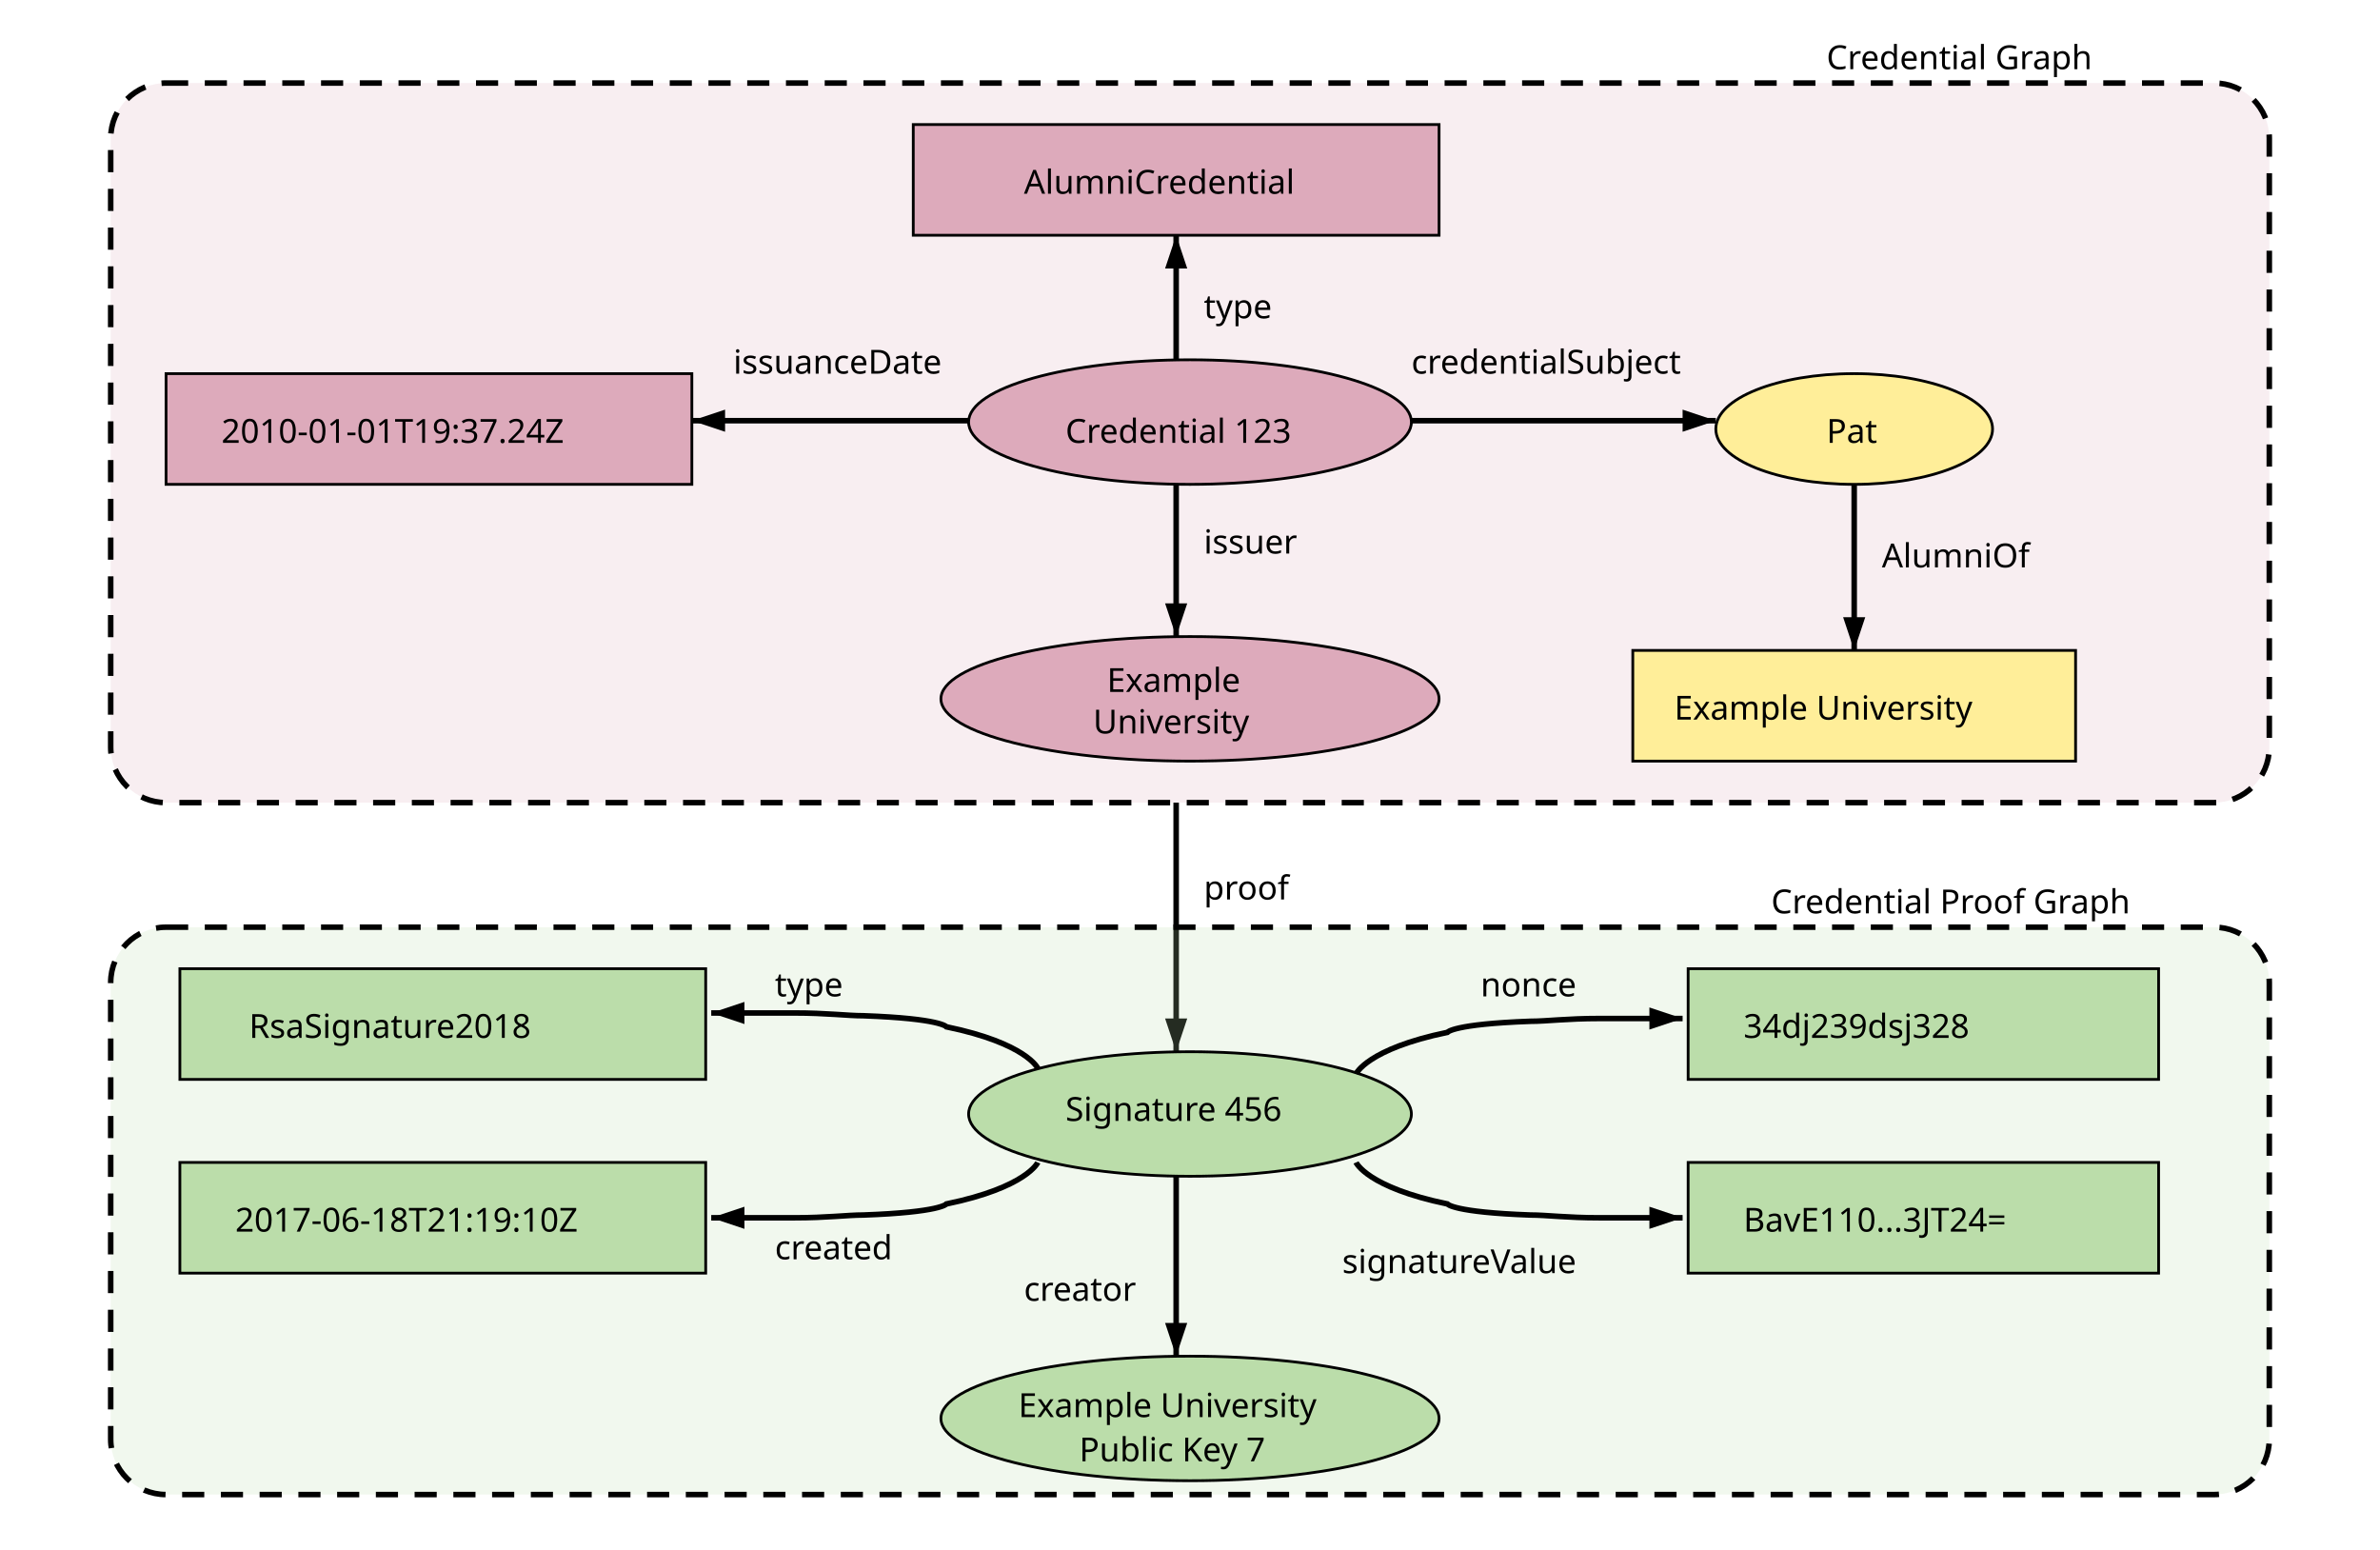
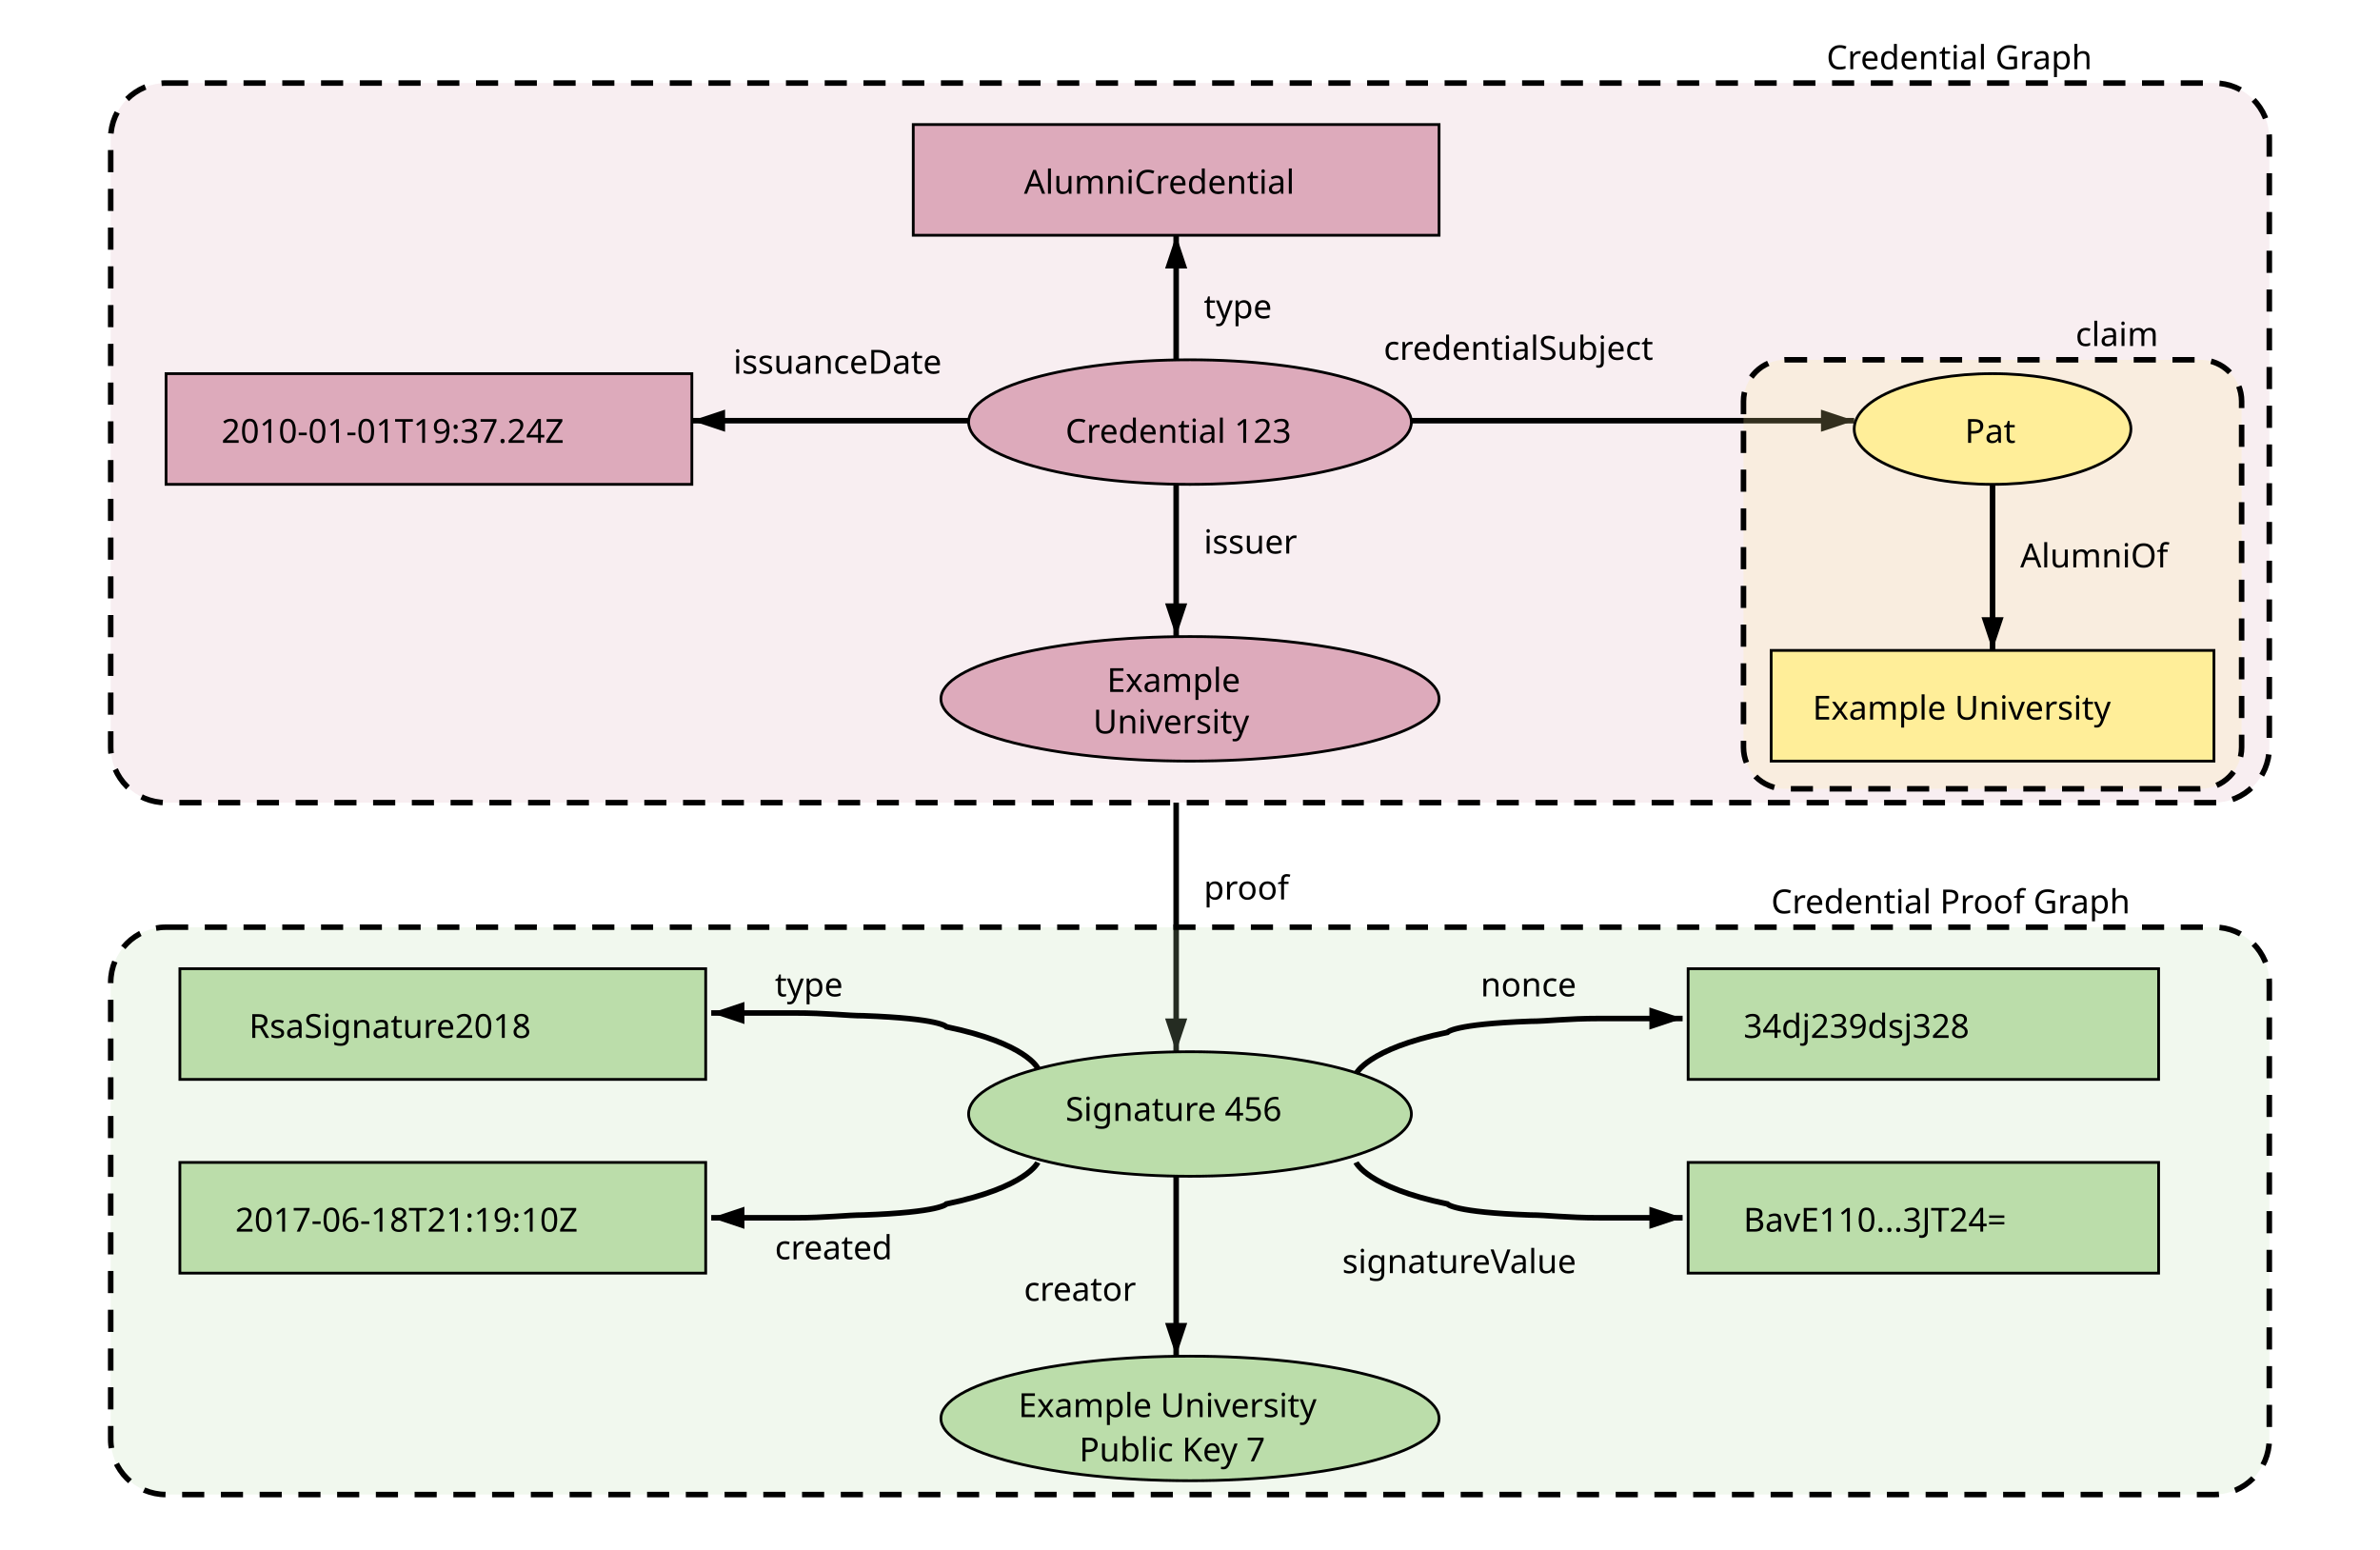
<svg xmlns="http://www.w3.org/2000/svg" version="1.1" viewBox="0 130 860 560" fill="none">
  <defs>
    <style>
      rect { stroke-width: 1 ; stroke: #000}
		  .graph { stroke-width: 2; stroke-dasharray: 8,6; fill-opacity: 0.2}
			line, .arcs { stroke: #000 ; stroke-width: 2; marker-end: url(#arrow) }
  		text { fill: #000; font-size: 12 ; font-family: sans-serif }
			.credential &gt; rect { fill: #dab}
			.credential-proof &gt; rect { fill: #bda}
			.pat &gt; rect { fill: #fe9}
		  .background { stroke: none; fill: #fff}

  	</style>
    <marker id="arrow" viewBox="0 0 6 4" refX="6" refY="2" fill="#000" markerWidth="6" markerHeight="4" orient="auto">
      <path d="M0 0v4l6 -2z" />
    </marker>
  </defs>
  <rect class="background" width="864" height="958" />
  <g>
    <g class="credential">
      <text class="graph-label" x="660" y="155">Credential Graph</text>
      <rect x="40" y="160" rx="20" width="780" height="260" class="graph" />
      <rect x="350" y="260" rx="80" width="160" ry="25" height="45" />
      <text x="385" y="290">Credential 123</text>
      <line x1="350" y1="282" x2="250" y2="282" />
      <text x="265" y="265">issuanceDate</text>
      <rect x="60" y="265" width="190" height="40" />
      <text x="80" y="290">2010-01-01T19:37.24Z</text>
      <line x1="425" y1="260" x2="425" y2="215" />
      <text x="435" y="245">type</text>
      <rect x="330" y="175" width="190" height="40" />
      <text x="370" y="200">AlumniCredential</text>
-       <line x1="510" y1="282" x2="620" y2="282" />
-       <text x="510" y="265">credentialSubject</text>
+       <line x1="510" y1="282" x2="670" y2="282" />
+       <text x="500" y="260">credentialSubject</text>
      <g class="pat">
-         <rect x="620" y="265" width="100" height="40" rx="50" ry="20" />
-         <text x="660" y="290">Pat</text>
-         <line x1="670" y1="305" x2="670" y2="365" />
-         <text x="680" y="335">AlumniOf</text>
-         <rect x="590" y="365" width="160" height="40" />
-         <text x="605" y="390" fill="#000">Example University</text>
+         <rect x="630" y="260" width="180" height="155" class="graph" rx="15" />
+         <text x="750" y="255" class="graph-label">claim</text>
+         <rect x="670" y="265" width="100" height="40" rx="50" ry="20" />
+         <text x="710" y="290">Pat</text>
+         <line x1="720" y1="305" x2="720" y2="365" />
+         <text x="730" y="335">AlumniOf</text>
+         <rect x="640" y="365" width="160" height="40" />
+         <text x="655" y="390" fill="#000">Example University</text>
      </g>
      <line x1="425" y1="305" x2="425" y2="360" />
      <text x="435" y="330">issuer</text>
      <rect x="340" y="360" rx="90" width="180" ry="25" height="45" />
      <text x="400" y="380">Example
						<tspan x="395" dy="15">University</tspan>
      </text>
    </g>
    <line x1="425" y1="420" x2="425" y2="510" />
    <text x="435" y="455">proof</text>
    <g class="credential-proof">
      <text class="graph-label" x="640" y="460">Credential Proof Graph</text>
      <rect x="40" y="465" rx="20" width="780" height="205" class="graph" />
      <rect x="350" y="510" width="160" height="45" rx="80" ry="25" />
      <text x="385" y="535">Signature 456</text>
      <path class="arcs" d="m375 516c0 0 -4 -9 -33 -15c0 0 -2 -3 -30 -4c-6 0 -13 -1 -25 -1h-30" />
      <text x="280" y="490">type</text>
      <rect x="65" y="480" height="40" width="190" />
      <text x="90" y="505">RsaSignature2018</text>
      <path class="arcs" d="m375 550c0 0 -4 9 -33 15c0 0 -2 3 -30 4c-6 0 -13 1 -25 1h-30" />
      <text x="280" y="585">created</text>
      <rect x="65" y="550" width="190" height="40" />
      <text x="85" y="575">2017-06-18T21:19:10Z</text>
      <path class="arcs" d="m490 518c0 0 4 -9 33 -15c0 0 2 -3 30 -4c6 0 13 -1 25 -1h30" />
      <text x="535" y="490">nonce</text>
      <rect x="610" y="480" width="170" height="40" />
      <text x="630" y="505">34dj239dsj328</text>
      <path class="arcs" d="m490 550c0 0 4 9 33 15c0 0 2 3 30 4c6 0 13 1 25 1h30" />
      <text x="485" y="590">signatureValue</text>
      <rect x="610" y="550" width="170" height="40" />
      <text x="630" y="575">BavE110...3JT24=</text>
      <line x1="425" y1="555" x2="425" y2="620" />
      <text x="370" y="600">creator</text>
      <rect x="340" y="620" rx="90" width="180" ry="25" height="45" />
      <text x="368" y="642">Example University
			    <tspan x="390" dy="16">Public Key 7</tspan>
      </text>
    </g>
  </g>
</svg>
